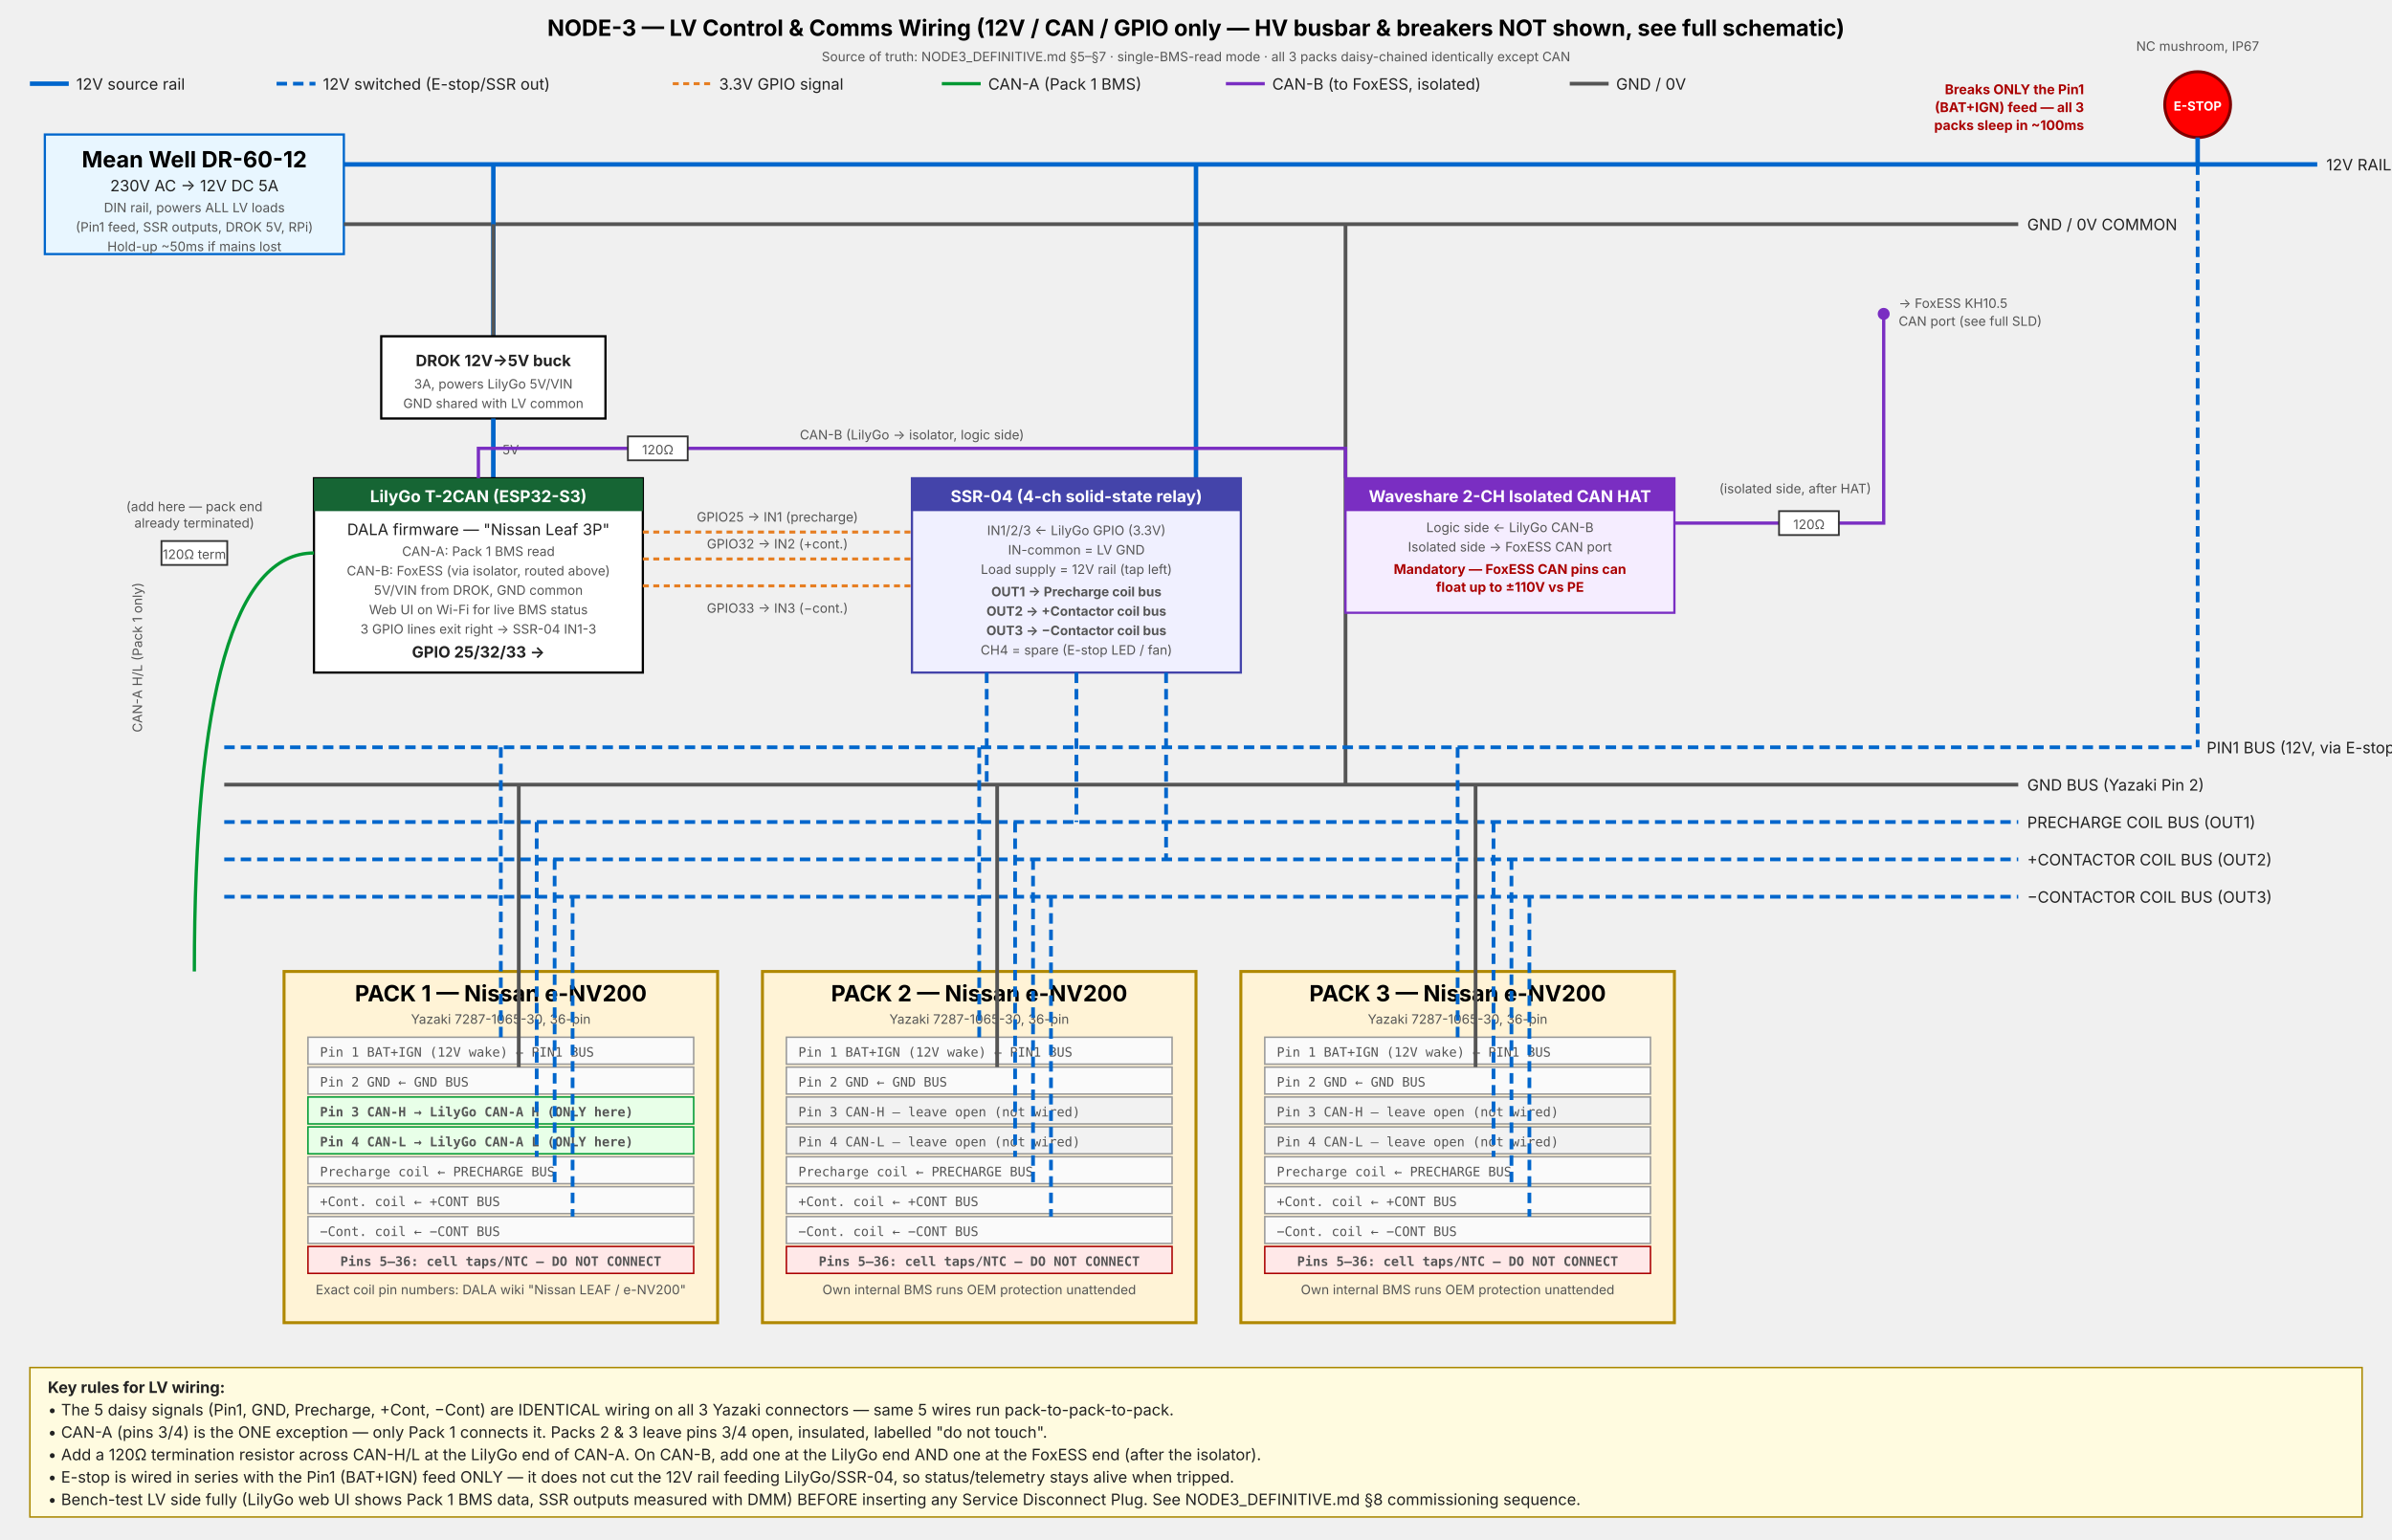
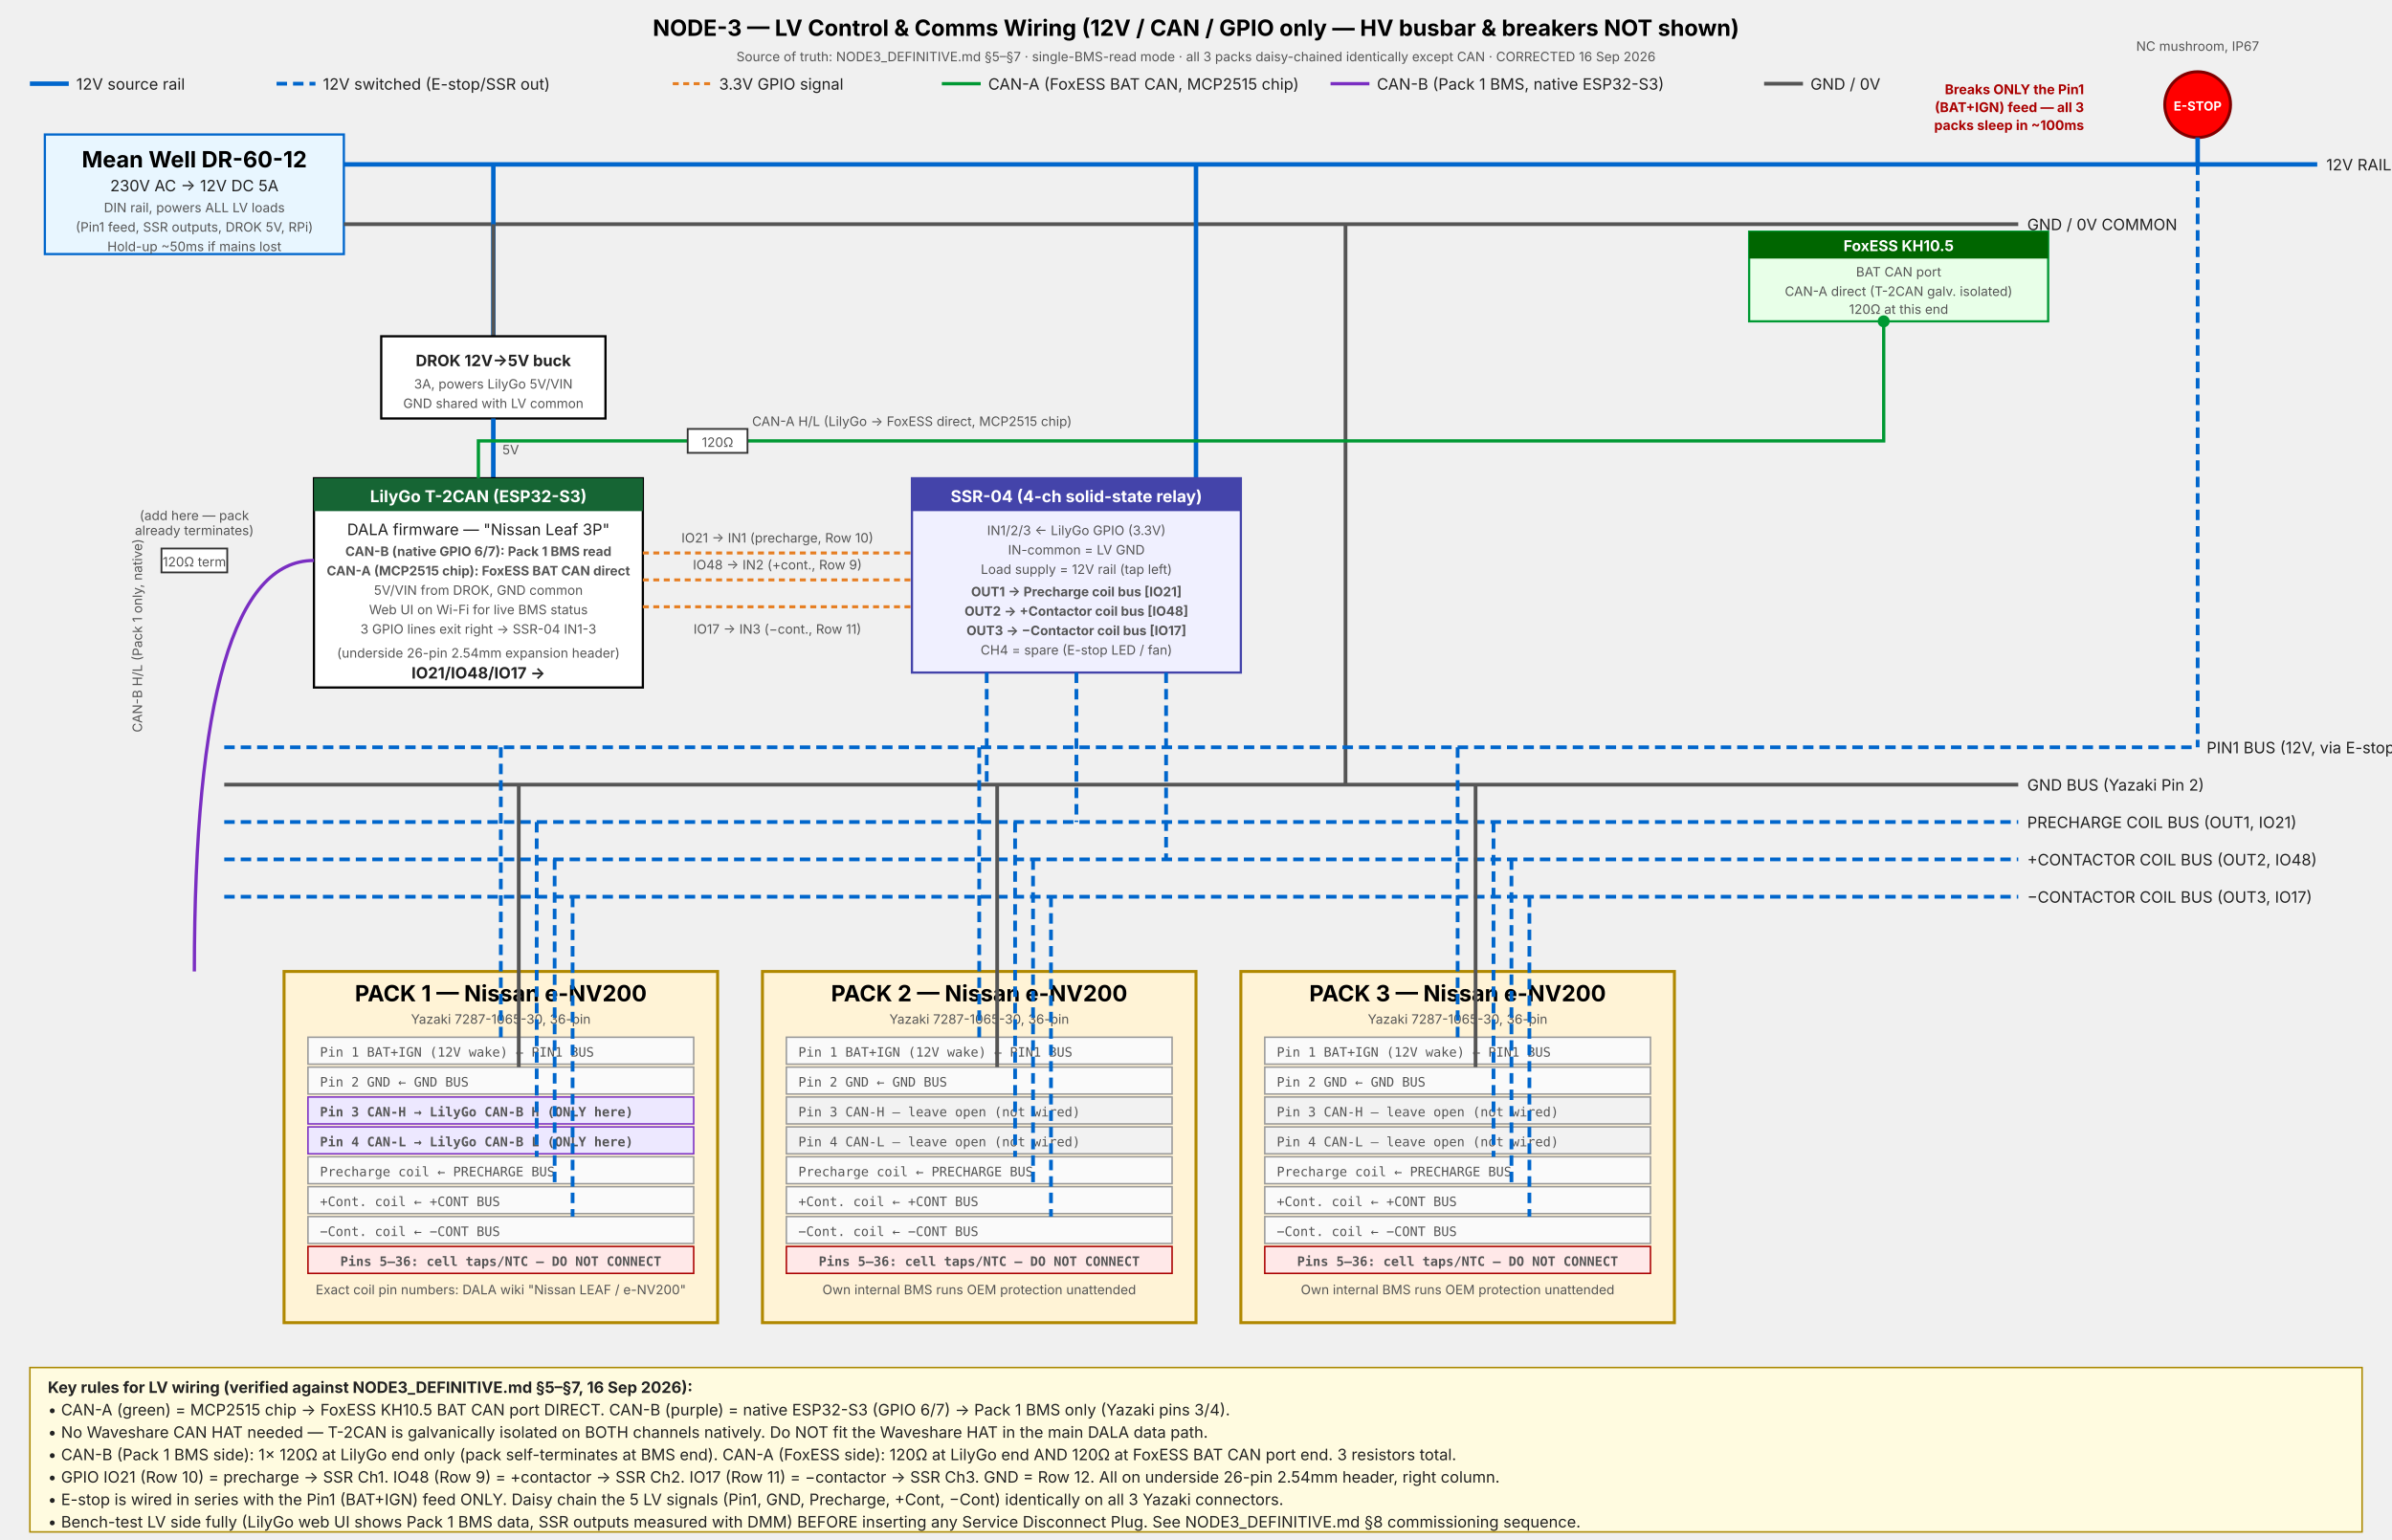
<svg xmlns="http://www.w3.org/2000/svg" viewBox="0 0 1600 1030" font-family="Inter, Arial, sans-serif" font-size="12">
  <style>
    .lv12   { stroke: #0066cc; stroke-width: 3; fill: none; }
    .lv12sw { stroke: #0066cc; stroke-width: 2.5; fill: none; stroke-dasharray: 7 4; }
    .gpio   { stroke: #e67e22; stroke-width: 2; fill: none; stroke-dasharray: 4 3; }
    .cana   { stroke: #009933; stroke-width: 2.2; fill: none; }
    .canb   { stroke: #7a2ec2; stroke-width: 2.2; fill: none; }
    .gnd    { stroke: #555555; stroke-width: 2.5; fill: none; }
    .box    { fill: #ffffff; stroke: #000000; stroke-width: 1.5; }
    .pack   { fill: #fff3d6; stroke: #b08800; stroke-width: 2; }
    .ssr    { fill: #f0f0ff; stroke: #4444aa; stroke-width: 1.5; }
    .psu    { fill: #e8f6ff; stroke: #0066cc; stroke-width: 1.5; }
-     .can    { fill: #f5edff; stroke: #7a2ec2; stroke-width: 1.5; }
+     .fox    { fill: #e8ffe8; stroke: #009933; stroke-width: 1.5; }
    .estop  { fill: #ff0000; stroke: #800000; stroke-width: 2; }
    .term   { fill: #fff; stroke: #333; stroke-width: 1.2; }
    .pin    { fill: #fafafa; stroke: #999; stroke-width: 1; }
    .lbl    { font-size: 10.5px; fill: #222; }
    .lblw   { font-size: 10.5px; fill: #222; font-weight: 700; }
    .ttl    { font-size: 15px; font-weight: 700; fill: #000; }
    .small  { font-size: 8.7px; fill: #555; }
    .legend { font-size: 10.5px; fill: #222; }
    .warn   { font-size: 9px; fill: #aa0000; font-weight: 700; }
  </style>
-   <text x="800" y="24" text-anchor="middle" class="ttl">NODE-3 — LV Control &amp; Comms Wiring (12V / CAN / GPIO only — HV busbar &amp; breakers NOT shown, see full schematic)</text>
-   <text x="800" y="41" text-anchor="middle" class="small">Source of truth: NODE3_DEFINITIVE.md §5–§7 · single-BMS-read mode · all 3 packs daisy-chained identically except CAN</text>
+   <text x="800" y="24" text-anchor="middle" class="ttl">NODE-3 — LV Control &amp; Comms Wiring (12V / CAN / GPIO only — HV busbar &amp; breakers NOT shown)</text>
+   <text x="800" y="41" text-anchor="middle" class="small">Source of truth: NODE3_DEFINITIVE.md §5–§7 · single-BMS-read mode · all 3 packs daisy-chained identically except CAN · CORRECTED 16 Sep 2026</text>
  <g transform="translate(20, 56)">
    <line x1="0" y1="0" x2="26" y2="0" class="lv12" />
    <text x="31" y="4" class="legend">12V source rail</text>
    <line x1="165" y1="0" x2="191" y2="0" class="lv12sw" />
    <text x="196" y="4" class="legend">12V switched (E-stop/SSR out)</text>
    <line x1="430" y1="0" x2="456" y2="0" class="gpio" />
    <text x="461" y="4" class="legend">3.3V GPIO signal</text>
    <line x1="610" y1="0" x2="636" y2="0" class="cana" />
-     <text x="641" y="4" class="legend">CAN-A (Pack 1 BMS)</text>
-     <line x1="800" y1="0" x2="826" y2="0" class="canb" />
-     <text x="831" y="4" class="legend">CAN-B (to FoxESS, isolated)</text>
-     <line x1="1030" y1="0" x2="1056" y2="0" class="gnd" />
-     <text x="1061" y="4" class="legend">GND / 0V</text>
+     <text x="641" y="4" class="legend">CAN-A (FoxESS BAT CAN, MCP2515 chip)</text>
+     <line x1="870" y1="0" x2="896" y2="0" class="canb" />
+     <text x="901" y="4" class="legend">CAN-B (Pack 1 BMS, native ESP32-S3)</text>
+     <line x1="1160" y1="0" x2="1186" y2="0" class="gnd" />
+     <text x="1191" y="4" class="legend">GND / 0V</text>
  </g>
  <rect x="30" y="90" width="200" height="80" class="psu" />
  <text x="130" y="112" text-anchor="middle" class="ttl" font-size="12">Mean Well DR-60-12</text>
  <text x="130" y="128" text-anchor="middle" class="lbl">230V AC → 12V DC 5A</text>
  <text x="130" y="142" text-anchor="middle" class="small">DIN rail, powers ALL LV loads</text>
  <text x="130" y="155" text-anchor="middle" class="small">(Pin1 feed, SSR outputs, DROK 5V, RPi)</text>
  <text x="130" y="168" text-anchor="middle" class="small">Hold-up ~50ms if mains lost</text>
  <line x1="230" y1="110" x2="1550" y2="110" class="lv12" />
  <text x="1556" y="114" class="legend">12V RAIL</text>
  <line x1="230" y1="150" x2="1350" y2="150" class="gnd" />
  <text x="1356" y="154" class="legend">GND / 0V COMMON</text>
  <circle cx="1470" cy="70" r="22" class="estop" />
  <text x="1470" y="74" text-anchor="middle" fill="white" font-weight="700" font-size="8.5">E-STOP</text>
  <text x="1470" y="34" text-anchor="middle" class="small">NC mushroom, IP67</text>
  <text x="1394" y="63" text-anchor="end" class="warn">Breaks ONLY the Pin1</text>
  <text x="1394" y="75" text-anchor="end" class="warn">(BAT+IGN) feed — all 3</text>
  <text x="1394" y="87" text-anchor="end" class="warn">packs sleep in ~100ms</text>
  <line x1="1470" y1="92" x2="1470" y2="110" class="lv12" />
  <path d="M 1470 110 L 1470 500" class="lv12sw" />
  <line x1="330" y1="110" x2="330" y2="225" class="lv12" />
  <line x1="800" y1="110" x2="800" y2="320" class="lv12" />
  <line x1="330" y1="150" x2="330" y2="350" class="gnd" />
  <line x1="330" y1="350" x2="255" y2="350" class="gnd" />
  <line x1="900" y1="150" x2="900" y2="525" class="gnd" />
  <rect x="255" y="225" width="150" height="55" class="box" />
  <text x="330" y="245" text-anchor="middle" class="lblw">DROK 12V→5V buck</text>
  <text x="330" y="260" text-anchor="middle" class="small">3A, powers LilyGo 5V/VIN</text>
  <text x="330" y="273" text-anchor="middle" class="small">GND shared with LV common</text>
  <line x1="330" y1="280" x2="330" y2="320" class="lv12" />
  <text x="336" y="304" class="small">5V</text>
-   <rect x="210" y="320" width="220" height="130" class="box" />
+   <rect x="210" y="320" width="220" height="140" class="box" />
  <rect x="210" y="320" width="220" height="22" fill="#166534" />
  <text x="320" y="336" text-anchor="middle" fill="#fff" font-weight="700" font-size="11">LilyGo T-2CAN (ESP32-S3)</text>
  <text x="320" y="358" text-anchor="middle" class="lbl">DALA firmware — "Nissan Leaf 3P"</text>
-   <text x="320" y="372" text-anchor="middle" class="small">CAN-A: Pack 1 BMS read</text>
-   <text x="320" y="385" text-anchor="middle" class="small">CAN-B: FoxESS (via isolator, routed above)</text>
+   <text x="320" y="372" text-anchor="middle" class="small" fill="#7a2ec2" font-weight="700">CAN-B (native GPIO 6/7): Pack 1 BMS read</text>
+   <text x="320" y="385" text-anchor="middle" class="small" fill="#009933" font-weight="700">CAN-A (MCP2515 chip): FoxESS BAT CAN direct</text>
  <text x="320" y="398" text-anchor="middle" class="small">5V/VIN from DROK, GND common</text>
  <text x="320" y="411" text-anchor="middle" class="small">Web UI on Wi-Fi for live BMS status</text>
  <text x="320" y="424" text-anchor="middle" class="small">3 GPIO lines exit right → SSR-04 IN1-3</text>
-   <text x="320" y="440" text-anchor="middle" class="lblw" fill="#e67e22">GPIO 25/32/33 →</text>
-   <path d="M 320 320 L 320 300 L 900 300 L 900 320" class="canb" />
-   <text x="610" y="294" text-anchor="middle" class="small" fill="#7a2ec2">CAN-B (LilyGo → isolator, logic side)</text>
-   <rect x="420" y="292" width="40" height="16" class="term" />
-   <text x="440" y="304" text-anchor="middle" class="small">120Ω</text>
-   <path d="M 430 356 L 610 356" class="gpio" />
-   <text x="520" y="349" text-anchor="middle" class="small" fill="#e67e22">GPIO25 → IN1 (precharge)</text>
-   <path d="M 430 374 L 610 374" class="gpio" />
-   <text x="520" y="367" text-anchor="middle" class="small" fill="#e67e22">GPIO32 → IN2 (+cont.)</text>
-   <path d="M 430 392 L 610 392" class="gpio" />
-   <text x="520" y="410" text-anchor="middle" class="small" fill="#e67e22">GPIO33 → IN3 (−cont.)</text>
+   <text x="320" y="440" text-anchor="middle" class="small">(underside 26-pin 2.54mm expansion header)</text>
+   <text x="320" y="454" text-anchor="middle" class="lblw" fill="#e67e22">IO21/IO48/IO17 →</text>
+   <path d="M 320 320 L 320 295 L 1260 295 L 1260 210" class="cana" />
+   <rect x="460" y="287" width="40" height="16" class="term" />
+   <text x="480" y="299" text-anchor="middle" class="small">120Ω</text>
+   <text x="610" y="285" text-anchor="middle" class="small" fill="#009933">CAN-A H/L (LilyGo → FoxESS direct, MCP2515 chip)</text>
+   <path d="M 210 375 Q 130 375 130 650" class="canb" />
+   <text x="95" y="490" class="small" fill="#7a2ec2" transform="rotate(-90,95,490)">CAN-B H/L (Pack 1 only, native)</text>
+   <rect x="108" y="367" width="44" height="16" class="term" />
+   <text x="130" y="379" text-anchor="middle" class="small">120Ω term</text>
+   <text x="130" y="348" text-anchor="middle" class="small">(add here — pack</text>
+   <text x="130" y="358" text-anchor="middle" class="small">already terminates)</text>
+   <path d="M 430 370 L 610 370" class="gpio" />
+   <text x="520" y="363" text-anchor="middle" class="small" fill="#e67e22">IO21 → IN1 (precharge, Row 10)</text>
+   <path d="M 430 388 L 610 388" class="gpio" />
+   <text x="520" y="381" text-anchor="middle" class="small" fill="#e67e22">IO48 → IN2 (+cont., Row 9)</text>
+   <path d="M 430 406 L 610 406" class="gpio" />
+   <text x="520" y="424" text-anchor="middle" class="small" fill="#e67e22">IO17 → IN3 (−cont., Row 11)</text>
  <rect x="610" y="320" width="220" height="130" class="ssr" />
  <rect x="610" y="320" width="220" height="22" fill="#4444aa" />
  <text x="720" y="336" text-anchor="middle" fill="#fff" font-weight="700" font-size="11">SSR-04 (4-ch solid-state relay)</text>
  <text x="720" y="358" class="small" text-anchor="middle">IN1/2/3 ← LilyGo GPIO (3.3V)</text>
  <text x="720" y="371" class="small" text-anchor="middle">IN-common = LV GND</text>
  <text x="720" y="384" class="small" text-anchor="middle">Load supply = 12V rail (tap left)</text>
-   <text x="720" y="399" class="small" text-anchor="middle" font-weight="700">OUT1 → Precharge coil bus</text>
-   <text x="720" y="412" class="small" text-anchor="middle" font-weight="700">OUT2 → +Contactor coil bus</text>
-   <text x="720" y="425" class="small" text-anchor="middle" font-weight="700">OUT3 → −Contactor coil bus</text>
+   <text x="720" y="399" class="small" text-anchor="middle" font-weight="700">OUT1 → Precharge coil bus [IO21]</text>
+   <text x="720" y="412" class="small" text-anchor="middle" font-weight="700">OUT2 → +Contactor coil bus [IO48]</text>
+   <text x="720" y="425" class="small" text-anchor="middle" font-weight="700">OUT3 → −Contactor coil bus [IO17]</text>
  <text x="720" y="438" class="small" text-anchor="middle">CH4 = spare (E-stop LED / fan)</text>
  <path d="M 660 450 L 660 525" class="lv12sw" />
  <path d="M 720 450 L 720 550" class="lv12sw" />
  <path d="M 780 450 L 780 575" class="lv12sw" />
-   <path d="M 210 370 Q 130 370 130 650" class="cana" />
-   <text x="95" y="490" class="small" fill="#009933" transform="rotate(-90,95,490)">CAN-A H/L (Pack 1 only)</text>
-   <rect x="108" y="362" width="44" height="16" class="term" />
-   <text x="130" y="374" text-anchor="middle" class="small">120Ω term</text>
-   <text x="130" y="342" text-anchor="middle" class="small">(add here — pack end</text>
-   <text x="130" y="353" text-anchor="middle" class="small">already terminated)</text>
-   <rect x="900" y="320" width="220" height="90" class="can" />
-   <rect x="900" y="320" width="220" height="22" fill="#7a2ec2" />
-   <text x="1010" y="336" text-anchor="middle" fill="#fff" font-weight="700" font-size="11">Waveshare 2-CH Isolated CAN HAT</text>
-   <text x="1010" y="356" text-anchor="middle" class="small">Logic side ← LilyGo CAN-B</text>
-   <text x="1010" y="369" text-anchor="middle" class="small">Isolated side → FoxESS CAN port</text>
-   <text x="1010" y="384" text-anchor="middle" class="warn">Mandatory — FoxESS CAN pins can</text>
-   <text x="1010" y="396" text-anchor="middle" class="warn">float up to ±110V vs PE</text>
-   <path d="M 1120 350 L 1260 350 L 1260 210" class="canb" />
-   <circle cx="1260" cy="210" r="4" fill="#7a2ec2" />
-   <text x="1270" y="206" class="small" fill="#7a2ec2">→ FoxESS KH10.5</text>
-   <text x="1270" y="218" class="small" fill="#7a2ec2">CAN port (see full SLD)</text>
-   <rect x="1190" y="342" width="40" height="16" class="term" />
-   <text x="1210" y="354" text-anchor="middle" class="small">120Ω</text>
-   <text x="1150" y="330" class="small" fill="#7a2ec2">(isolated side, after HAT)</text>
+   <rect x="1170" y="155" width="200" height="60" class="fox" />
+   <rect x="1170" y="155" width="200" height="18" fill="#006600" />
+   <text x="1270" y="168" text-anchor="middle" fill="#fff" font-weight="700" font-size="10">FoxESS KH10.5</text>
+   <text x="1270" y="185" text-anchor="middle" class="small">BAT CAN port</text>
+   <text x="1270" y="198" text-anchor="middle" class="small">CAN-A direct (T-2CAN galv. isolated)</text>
+   <text x="1270" y="210" text-anchor="middle" class="small" fill="#009933">120Ω at this end</text>
+   <circle cx="1260" cy="215" r="4" fill="#009933" />
  <line x1="150" y1="500" x2="1470" y2="500" class="lv12sw" />
  <text x="1476" y="504" class="legend" fill="#0066cc">PIN1 BUS (12V, via E-stop)</text>
  <line x1="150" y1="525" x2="1350" y2="525" class="gnd" />
  <text x="1356" y="529" class="legend">GND BUS (Yazaki Pin 2)</text>
  <line x1="150" y1="550" x2="1350" y2="550" class="lv12sw" />
-   <text x="1356" y="554" class="legend" fill="#0066cc">PRECHARGE COIL BUS (OUT1)</text>
+   <text x="1356" y="554" class="legend" fill="#0066cc">PRECHARGE COIL BUS (OUT1, IO21)</text>
  <line x1="150" y1="575" x2="1350" y2="575" class="lv12sw" />
-   <text x="1356" y="579" class="legend" fill="#0066cc">+CONTACTOR COIL BUS (OUT2)</text>
+   <text x="1356" y="579" class="legend" fill="#0066cc">+CONTACTOR COIL BUS (OUT2, IO48)</text>
  <line x1="150" y1="600" x2="1350" y2="600" class="lv12sw" />
-   <text x="1356" y="604" class="legend" fill="#0066cc">−CONTACTOR COIL BUS (OUT3)</text>
+   <text x="1356" y="604" class="legend" fill="#0066cc">−CONTACTOR COIL BUS (OUT3, IO17)</text>
  <g>
    <rect x="190" y="650" width="290" height="235" class="pack" />
    <text x="335" y="670" text-anchor="middle" class="ttl" font-size="12">PACK 1 — Nissan e-NV200</text>
    <text x="335" y="685" text-anchor="middle" class="small">Yazaki 7287-1065-30, 36-pin</text>
    <g font-family="monospace">
      <rect x="206" y="694" width="258" height="18" class="pin" />
      <text x="214" y="707" class="small">Pin 1  BAT+IGN (12V wake)  ← PIN1 BUS</text>
      <rect x="206" y="714" width="258" height="18" class="pin" />
      <text x="214" y="727" class="small">Pin 2  GND                ← GND BUS</text>
-       <rect x="206" y="734" width="258" height="18" fill="#e8ffe8" stroke="#009933" />
-       <text x="214" y="747" class="small" fill="#009933" font-weight="700">Pin 3  CAN-H → LilyGo CAN-A H (ONLY here)</text>
-       <rect x="206" y="754" width="258" height="18" fill="#e8ffe8" stroke="#009933" />
-       <text x="214" y="767" class="small" fill="#009933" font-weight="700">Pin 4  CAN-L → LilyGo CAN-A L (ONLY here)</text>
+       <rect x="206" y="734" width="258" height="18" fill="#ede8ff" stroke="#7a2ec2" />
+       <text x="214" y="747" class="small" fill="#7a2ec2" font-weight="700">Pin 3  CAN-H → LilyGo CAN-B H (ONLY here)</text>
+       <rect x="206" y="754" width="258" height="18" fill="#ede8ff" stroke="#7a2ec2" />
+       <text x="214" y="767" class="small" fill="#7a2ec2" font-weight="700">Pin 4  CAN-L → LilyGo CAN-B L (ONLY here)</text>
      <rect x="206" y="774" width="258" height="18" class="pin" />
      <text x="214" y="787" class="small">Precharge coil  ← PRECHARGE BUS</text>
      <rect x="206" y="794" width="258" height="18" class="pin" />
      <text x="214" y="807" class="small">+Cont. coil     ← +CONT BUS</text>
      <rect x="206" y="814" width="258" height="18" class="pin" />
      <text x="214" y="827" class="small">−Cont. coil     ← −CONT BUS</text>
      <rect x="206" y="834" width="258" height="18" fill="#ffe8e8" stroke="#aa0000" />
      <text x="335" y="847" text-anchor="middle" class="small" fill="#aa0000" font-weight="700">Pins 5–36: cell taps/NTC — DO NOT CONNECT</text>
    </g>
    <text x="335" y="866" text-anchor="middle" class="small">Exact coil pin numbers: DALA wiki "Nissan LEAF / e-NV200"</text>
    <rect x="510" y="650" width="290" height="235" class="pack" />
    <text x="655" y="670" text-anchor="middle" class="ttl" font-size="12">PACK 2 — Nissan e-NV200</text>
    <text x="655" y="685" text-anchor="middle" class="small">Yazaki 7287-1065-30, 36-pin</text>
    <g font-family="monospace">
      <rect x="526" y="694" width="258" height="18" class="pin" />
      <text x="534" y="707" class="small">Pin 1  BAT+IGN (12V wake)  ← PIN1 BUS</text>
      <rect x="526" y="714" width="258" height="18" class="pin" />
      <text x="534" y="727" class="small">Pin 2  GND                ← GND BUS</text>
      <rect x="526" y="734" width="258" height="18" fill="#f2f2f2" stroke="#999" />
      <text x="534" y="747" class="small">Pin 3  CAN-H — leave open (not wired)</text>
      <rect x="526" y="754" width="258" height="18" fill="#f2f2f2" stroke="#999" />
      <text x="534" y="767" class="small">Pin 4  CAN-L — leave open (not wired)</text>
      <rect x="526" y="774" width="258" height="18" class="pin" />
      <text x="534" y="787" class="small">Precharge coil  ← PRECHARGE BUS</text>
      <rect x="526" y="794" width="258" height="18" class="pin" />
      <text x="534" y="807" class="small">+Cont. coil     ← +CONT BUS</text>
      <rect x="526" y="814" width="258" height="18" class="pin" />
      <text x="534" y="827" class="small">−Cont. coil     ← −CONT BUS</text>
      <rect x="526" y="834" width="258" height="18" fill="#ffe8e8" stroke="#aa0000" />
      <text x="655" y="847" text-anchor="middle" class="small" fill="#aa0000" font-weight="700">Pins 5–36: cell taps/NTC — DO NOT CONNECT</text>
    </g>
    <text x="655" y="866" text-anchor="middle" class="small">Own internal BMS runs OEM protection unattended</text>
    <rect x="830" y="650" width="290" height="235" class="pack" />
    <text x="975" y="670" text-anchor="middle" class="ttl" font-size="12">PACK 3 — Nissan e-NV200</text>
    <text x="975" y="685" text-anchor="middle" class="small">Yazaki 7287-1065-30, 36-pin</text>
    <g font-family="monospace">
      <rect x="846" y="694" width="258" height="18" class="pin" />
      <text x="854" y="707" class="small">Pin 1  BAT+IGN (12V wake)  ← PIN1 BUS</text>
      <rect x="846" y="714" width="258" height="18" class="pin" />
      <text x="854" y="727" class="small">Pin 2  GND                ← GND BUS</text>
      <rect x="846" y="734" width="258" height="18" fill="#f2f2f2" stroke="#999" />
      <text x="854" y="747" class="small">Pin 3  CAN-H — leave open (not wired)</text>
      <rect x="846" y="754" width="258" height="18" fill="#f2f2f2" stroke="#999" />
      <text x="854" y="767" class="small">Pin 4  CAN-L — leave open (not wired)</text>
      <rect x="846" y="774" width="258" height="18" class="pin" />
      <text x="854" y="787" class="small">Precharge coil  ← PRECHARGE BUS</text>
      <rect x="846" y="794" width="258" height="18" class="pin" />
      <text x="854" y="807" class="small">+Cont. coil     ← +CONT BUS</text>
      <rect x="846" y="814" width="258" height="18" class="pin" />
      <text x="854" y="827" class="small">−Cont. coil     ← −CONT BUS</text>
      <rect x="846" y="834" width="258" height="18" fill="#ffe8e8" stroke="#aa0000" />
      <text x="975" y="847" text-anchor="middle" class="small" fill="#aa0000" font-weight="700">Pins 5–36: cell taps/NTC — DO NOT CONNECT</text>
    </g>
    <text x="975" y="866" text-anchor="middle" class="small">Own internal BMS runs OEM protection unattended</text>
  </g>
  <g>
    <line x1="335" y1="500" x2="335" y2="694" class="lv12sw" />
    <line x1="347" y1="525" x2="347" y2="714" class="gnd" />
    <line x1="359" y1="550" x2="359" y2="774" class="lv12sw" />
    <line x1="371" y1="575" x2="371" y2="794" class="lv12sw" />
    <line x1="383" y1="600" x2="383" y2="814" class="lv12sw" />
    <line x1="655" y1="500" x2="655" y2="694" class="lv12sw" />
    <line x1="667" y1="525" x2="667" y2="714" class="gnd" />
    <line x1="679" y1="550" x2="679" y2="774" class="lv12sw" />
    <line x1="691" y1="575" x2="691" y2="794" class="lv12sw" />
    <line x1="703" y1="600" x2="703" y2="814" class="lv12sw" />
    <line x1="975" y1="500" x2="975" y2="694" class="lv12sw" />
    <line x1="987" y1="525" x2="987" y2="714" class="gnd" />
    <line x1="999" y1="550" x2="999" y2="774" class="lv12sw" />
    <line x1="1011" y1="575" x2="1011" y2="794" class="lv12sw" />
    <line x1="1023" y1="600" x2="1023" y2="814" class="lv12sw" />
  </g>
-   <rect x="20" y="915" width="1560" height="100" fill="#fffbe0" stroke="#aa8800" stroke-width="1" />
-   <text x="32" y="932" class="lblw">Key rules for LV wiring:</text>
-   <text x="32" y="947" class="lbl">• The 5 daisy signals (Pin1, GND, Precharge, +Cont, −Cont) are IDENTICAL wiring on all 3 Yazaki connectors — same 5 wires run pack-to-pack-to-pack.</text>
-   <text x="32" y="962" class="lbl">• CAN-A (pins 3/4) is the ONE exception — only Pack 1 connects it. Packs 2 &amp; 3 leave pins 3/4 open, insulated, labelled "do not touch".</text>
-   <text x="32" y="977" class="lbl">• Add a 120Ω termination resistor across CAN-H/L at the LilyGo end of CAN-A. On CAN-B, add one at the LilyGo end AND one at the FoxESS end (after the isolator).</text>
-   <text x="32" y="992" class="lbl">• E-stop is wired in series with the Pin1 (BAT+IGN) feed ONLY — it does not cut the 12V rail feeding LilyGo/SSR-04, so status/telemetry stays alive when tripped.</text>
-   <text x="32" y="1007" class="lbl">• Bench-test LV side fully (LilyGo web UI shows Pack 1 BMS data, SSR outputs measured with DMM) BEFORE inserting any Service Disconnect Plug. See NODE3_DEFINITIVE.md §8 commissioning sequence.</text>
+   <rect x="20" y="915" width="1560" height="110" fill="#fffbe0" stroke="#aa8800" stroke-width="1" />
+   <text x="32" y="932" class="lblw">Key rules for LV wiring (verified against NODE3_DEFINITIVE.md §5–§7, 16 Sep 2026):</text>
+   <text x="32" y="947" class="lbl">• CAN-A (green) = MCP2515 chip → FoxESS KH10.5 BAT CAN port DIRECT. CAN-B (purple) = native ESP32-S3 (GPIO 6/7) → Pack 1 BMS only (Yazaki pins 3/4).</text>
+   <text x="32" y="962" class="lbl">• No Waveshare CAN HAT needed — T-2CAN is galvanically isolated on BOTH channels natively. Do NOT fit the Waveshare HAT in the main DALA data path.</text>
+   <text x="32" y="977" class="lbl">• CAN-B (Pack 1 BMS side): 1× 120Ω at LilyGo end only (pack self-terminates at BMS end). CAN-A (FoxESS side): 120Ω at LilyGo end AND 120Ω at FoxESS BAT CAN port end. 3 resistors total.</text>
+   <text x="32" y="992" class="lbl">• GPIO IO21 (Row 10) = precharge → SSR Ch1. IO48 (Row 9) = +contactor → SSR Ch2. IO17 (Row 11) = −contactor → SSR Ch3. GND = Row 12. All on underside 26-pin 2.54mm header, right column.</text>
+   <text x="32" y="1007" class="lbl">• E-stop is wired in series with the Pin1 (BAT+IGN) feed ONLY. Daisy chain the 5 LV signals (Pin1, GND, Precharge, +Cont, −Cont) identically on all 3 Yazaki connectors.</text>
+   <text x="32" y="1022" class="lbl">• Bench-test LV side fully (LilyGo web UI shows Pack 1 BMS data, SSR outputs measured with DMM) BEFORE inserting any Service Disconnect Plug. See NODE3_DEFINITIVE.md §8 commissioning sequence.</text>
</svg>
